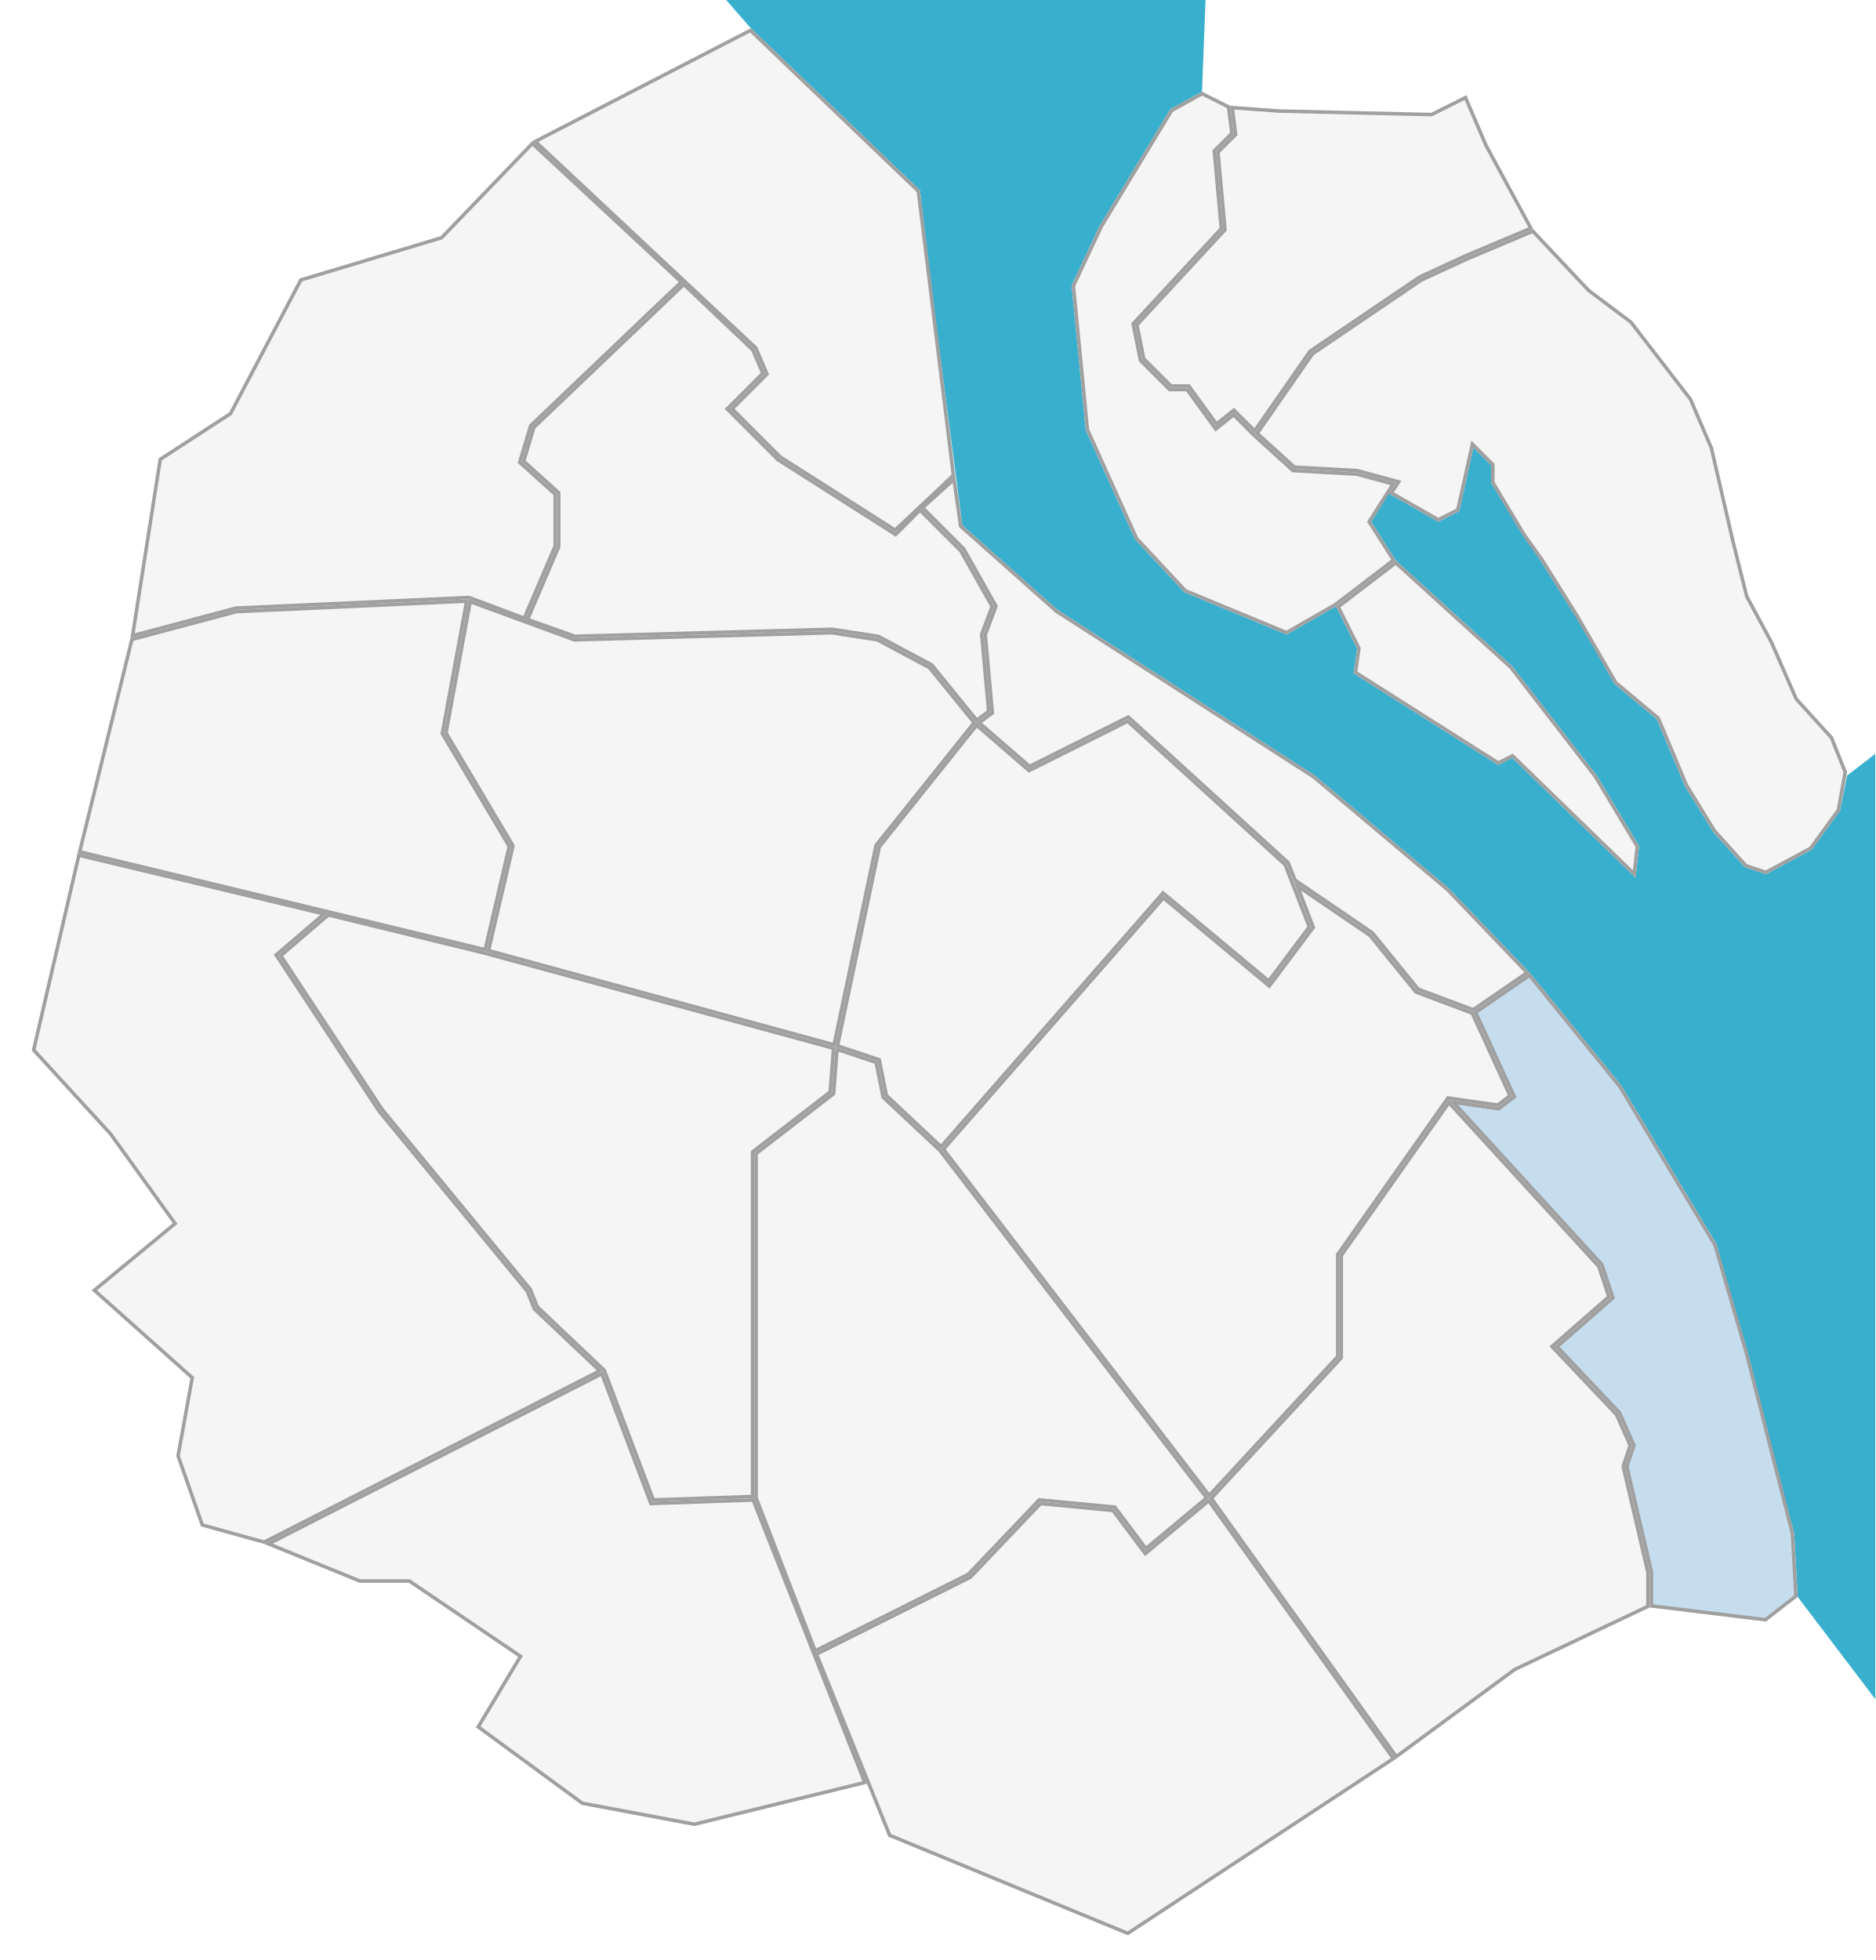
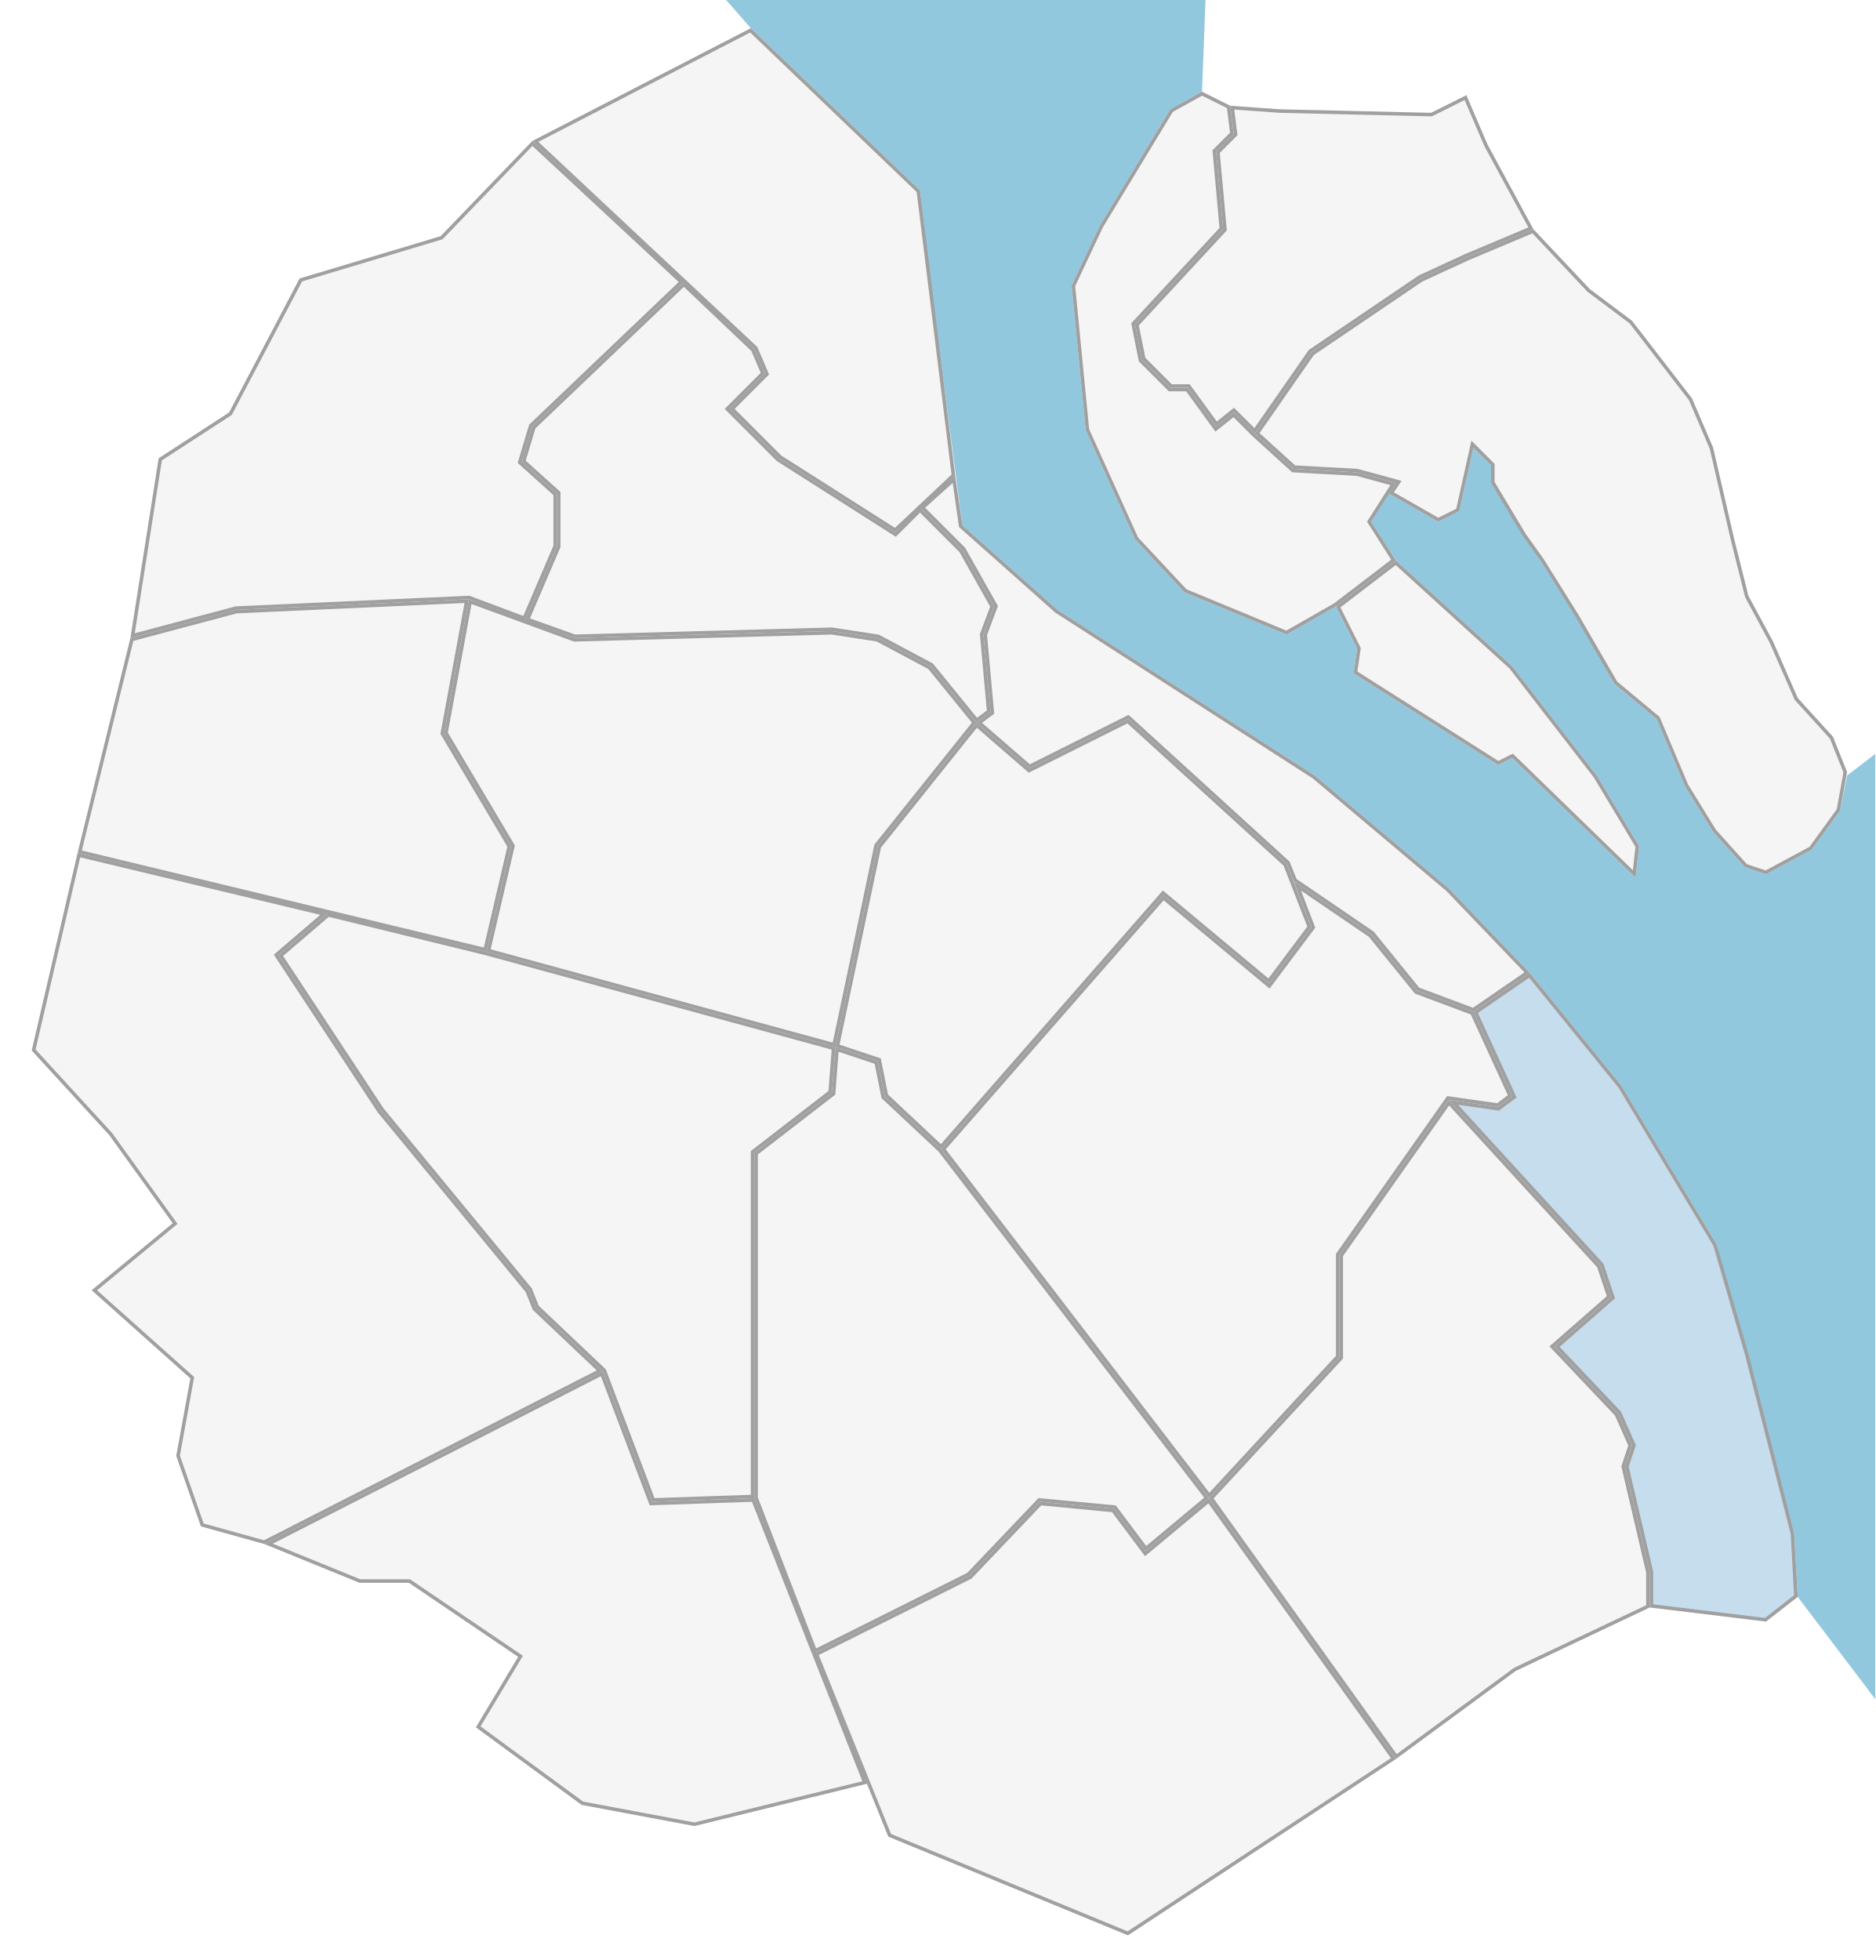
<svg xmlns="http://www.w3.org/2000/svg" width="266" height="278" viewBox="0 0 266 278" fill="none">
  <path d="M124.745 150.451L124.717 150.309L124.579 150.263L118.791 148.333L124.732 120.11L138.533 102.859L145.836 109.189L145.962 109.298L146.112 109.224L159.958 102.3L182.288 122.645L185.717 131.461L179.958 139.139L165.16 126.808L164.973 126.652L164.812 126.835L133.482 162.641L125.729 155.372L124.745 150.451Z" fill="#F5F5F5" stroke="#A0A0A0" stroke-width="0.5" />
  <path d="M175.248 18.969L174.786 15.271L181.482 15.749L181.482 15.75L181.494 15.75L202.994 16.25L203.056 16.251L203.112 16.224L207.875 13.842L210.77 20.599L210.775 20.609L210.78 20.619L217.149 32.377L207.903 36.27L207.903 36.27L207.895 36.273L201.395 39.273L201.377 39.282L201.36 39.293L185.86 49.793L185.821 49.819L185.795 49.857L177.965 61.112L175.177 58.323L175.019 58.165L174.844 58.305L172.548 60.141L168.702 54.853L168.627 54.75H168.5H166.104L162.23 50.877L161.27 46.076L173.683 32.67L173.759 32.588L173.749 32.477L172.76 21.594L175.177 19.177L175.263 19.09L175.248 18.969Z" fill="#F5F5F5" stroke="#A0A0A0" stroke-width="0.5" />
-   <path d="M130.5 27L106.5 4L103 0H171L170.5 13L166 15.5L156 32L152 40.5L154 61L161 76.5L168 84L182.5 90L189.5 86L192.5 92L192 95.5L212.5 108.5L214.5 107.5L232 124.5L232.5 120L226.5 110L214.5 94.5L198 79.5L194.5 74L197 70L204 74L207 72.5L209 63.5L211.5 66V68.5L218.5 79.5L224.5 89L229 97L235 102L239 111.5L243 118L247.5 123L250.5 124L257 120.5L261 115L262 110L266 106.925V241L255 226.5L254.5 217.5L246.5 188L243.5 176.5L230 154L217 138L205.5 126L186.5 110L150 86.5L136.5 74.5L132 40L130.5 27Z" fill="#38AFCD" />
+   <path d="M130.5 27L106.5 4L103 0H171L170.5 13L166 15.5L156 32L152 40.5L154 61L161 76.5L168 84L182.5 90L189.5 86L192.5 92L192 95.5L212.5 108.5L214.5 107.5L232 124.5L232.5 120L226.5 110L214.5 94.5L198 79.5L194.5 74L197 70L204 74L207 72.5L209 63.5L211.5 66V68.5L218.5 79.5L224.5 89L229 97L235 102L239 111.5L243 118L247.5 123L250.5 124L257 120.5L261 115L262 110L266 106.925V241L255 226.5L254.5 217.5L246.5 188L243.5 176.5L230 154L217 138L205.5 126L186.5 110L150 86.5L136.5 74.5L132 40L130.5 27Z" fill="#92C8DE" />
  <path d="M208.756 63.446L206.782 72.33L204.008 73.717L197.357 69.916L198.208 68.639L198.4 68.35L198.066 68.259L192.566 66.759L192.54 66.752L192.514 66.75L183.602 66.255L178.331 61.463L186.179 50.181L201.623 39.718L208.101 36.729L217.437 32.798L225.318 41.171L225.333 41.187L225.35 41.2L231.323 45.68L239.783 56.628L242.761 63.578L245.756 76.556L245.757 76.561L247.757 84.561L247.765 84.591L247.78 84.618L251.275 91.109L254.771 99.1L254.787 99.138L254.815 99.168L259.785 104.635L261.741 109.526L260.764 114.899L256.831 120.307L250.477 123.729L247.642 122.784L243.201 117.85L239.223 111.385L235.23 101.903L235.207 101.847L235.16 101.808L229.194 96.836L223.716 87.375L223.716 87.375L223.712 87.368L218.712 79.368L218.708 79.361L218.703 79.355L216.209 75.863L211.75 68.431V66V65.896L211.677 65.823L209.177 63.323L208.855 63.001L208.756 63.446Z" fill="#F5F5F5" stroke="#A0A0A0" stroke-width="0.5" />
  <path d="M232.242 120.056L231.808 123.965L214.674 107.321L214.547 107.197L214.388 107.276L212.515 108.213L192.27 95.375L192.747 92.035L192.759 91.958L192.724 91.888L189.816 86.073L197.986 79.825L214.316 94.67L226.293 110.141L232.242 120.056Z" fill="#F5F5F5" stroke="#A0A0A0" stroke-width="0.5" />
  <path d="M172.656 60.695L174.981 58.835L177.823 61.677L177.823 61.677L177.832 61.685L183.332 66.685L183.398 66.745L183.486 66.75L192.46 67.248L197.607 68.652L194.289 73.866L194.204 74L194.289 74.134L197.666 79.441L189.361 85.791L182.482 89.722L168.146 83.79L161.211 76.36L154.245 60.935L152.255 40.544L156.221 32.118L166.179 15.686L170.506 13.283L174.269 15.164L174.737 18.91L172.323 21.323L172.24 21.406L172.251 21.523L173.241 32.412L160.817 45.83L160.73 45.924L160.755 46.049L161.755 51.049L161.77 51.123L161.823 51.177L165.823 55.177L165.896 55.25H166H168.373L172.298 60.647L172.452 60.859L172.656 60.695Z" fill="#F5F5F5" stroke="#A0A0A0" stroke-width="0.5" />
  <path d="M92.266 213.088L92.33 213.256L92.509 213.25L106.832 212.756L122.662 252.825L98.493 258.744L82.602 255.765L67.832 244.933L73.714 235.129L73.836 234.926L73.64 234.793L58.14 224.293L58.077 224.25H58H51.049L38.1 218.974L85.365 194.85L92.266 213.088Z" fill="#F5F5F5" stroke="#A0A0A0" stroke-width="0.5" />
  <path d="M53.791 157.638L53.799 157.649L53.807 157.659L74.782 183.129L75.768 185.593L75.788 185.644L75.828 185.681L85.071 194.438L37.473 218.733L28.693 216.294L25.258 206.48L27.246 195.545L27.271 195.407L27.166 195.314L13.384 183.007L24.659 173.693L24.84 173.544L24.703 173.354L15.703 160.854L15.694 160.842L15.684 160.831L4.773 148.928L11.187 121.302L45.965 129.629L39.337 135.31L39.17 135.454L39.291 135.638L53.791 157.638Z" fill="#F5F5F5" stroke="#A0A0A0" stroke-width="0.5" />
  <path d="M214.65 155.7L214.811 155.579L214.727 155.396L209.315 143.587L216.951 138.337L229.795 154.144L243.269 176.601L247.759 192.066L254.252 217.538L254.743 226.383L250.428 229.739L234.25 227.778V223V222.971L234.243 222.943L230.76 208.012L231.737 205.079L231.768 204.987L231.728 204.898L229.728 200.398L229.711 200.359L229.681 200.328L220.86 191.017L228.665 184.188L228.79 184.079L228.737 183.921L227.237 179.421L227.22 179.37L227.184 179.331L206.156 156.346L212.465 157.247L212.567 157.262L212.65 157.2L214.65 155.7Z" fill="#C6DDEE" stroke="#A0A0A0" stroke-width="0.5" />
  <path d="M136.677 77.823L130.863 72.01L135.319 67.999L136.253 74.535L136.265 74.626L136.334 74.687L149.834 86.687L149.848 86.7L149.865 86.71L186.351 110.202L205.329 126.183L216.616 137.961L208.966 143.22L201.151 140.29L194.694 132.342L194.671 132.314L194.641 132.293L183.704 124.836L182.732 122.407L182.711 122.354L182.668 122.315L160.168 101.815L160.042 101.7L159.888 101.776L146.038 108.702L138.898 102.514L140.65 101.2L140.762 101.116L140.749 100.977L139.754 90.034L141.234 86.088L141.275 85.979L141.218 85.877L136.718 77.877L136.701 77.847L136.677 77.823Z" fill="#F5F5F5" stroke="#A0A0A0" stroke-width="0.5" />
  <path d="M81.54 90.249L74.835 87.854L79.23 77.599L79.25 77.551V77.5V70V69.889L79.167 69.814L74.285 65.42L75.72 60.635L97 40.345L106.79 49.646L108.204 52.943L103.323 57.823L103.146 58L103.323 58.177L110.323 65.177L110.343 65.196L110.366 65.211L126.866 75.711L127.035 75.819L127.177 75.677L130.5 72.354L136.299 78.153L140.725 86.021L139.266 89.912L139.246 89.966L139.251 90.023L140.238 100.884L138.542 102.156L132.194 94.342L132.162 94.303L132.118 94.279L124.618 90.279L124.58 90.259L124.538 90.253L118.038 89.253L118.016 89.249L117.993 89.25L81.54 90.249Z" fill="#F5F5F5" stroke="#A0A0A0" stroke-width="0.5" />
  <path d="M33.436 86.258L18.806 90.159L22.73 65.149L32.636 58.71L32.691 58.674L32.721 58.616L42.672 39.709L62.572 33.739L62.635 33.721L62.68 33.673L75.51 20.35L96.635 40.002L75.328 60.319L75.28 60.365L75.26 60.428L73.76 65.428L73.715 65.58L73.833 65.686L78.75 70.111V77.449L74.364 87.682L66.588 84.766L66.54 84.748L66.489 84.75L33.489 86.25L33.462 86.251L33.436 86.258Z" fill="#F5F5F5" stroke="#A0A0A0" stroke-width="0.5" />
  <path d="M137.612 223.724L137.651 223.704L137.681 223.672L147.597 213.26L157.866 214.238L162.3 220.15L162.458 220.361L162.66 220.192L171.453 212.864L197.645 249.434L159.973 274.219L126.192 260.309L115.818 234.62L137.612 223.724Z" fill="#F5F5F5" stroke="#A0A0A0" stroke-width="0.5" />
  <path d="M171.155 212.462L162.542 219.639L158.2 213.85L158.134 213.762L158.024 213.751L147.524 212.751L147.403 212.74L147.319 212.828L137.349 223.296L115.634 234.153L107.25 212.453V163.623L118.153 155.198L118.241 155.13L118.249 155.019L118.725 148.838L124.283 150.691L125.255 155.549L125.271 155.628L125.329 155.682L133.314 163.168L171.155 212.462Z" fill="#F5F5F5" stroke="#A0A0A0" stroke-width="0.5" />
  <path d="M62.754 103.955L62.737 104.047L62.785 104.128L72.234 120.041L68.814 134.698L11.303 120.816L18.707 90.703L33.538 86.749L66.197 85.264L62.754 103.955Z" fill="#F5F5F5" stroke="#A0A0A0" stroke-width="0.5" />
  <path d="M106.847 163.302L106.75 163.377V163.5V212.258L92.67 212.744L85.734 194.412L85.713 194.358L85.672 194.319L76.212 185.356L75.232 182.907L75.218 182.871L75.193 182.841L54.201 157.351L39.83 135.546L46.565 129.773L68.937 135.242L68.941 135.243L118.235 148.687L117.759 154.87L106.847 163.302Z" fill="#F5F5F5" stroke="#A0A0A0" stroke-width="0.5" />
  <path d="M107.23 49.401L107.209 49.353L107.171 49.318L75.93 20.06L106.456 4.304L130.263 27.119L135.236 67.405L126.97 75.185L110.657 64.804L103.854 58L108.677 53.177L108.796 53.057L108.73 52.901L107.23 49.401Z" fill="#F5F5F5" stroke="#A0A0A0" stroke-width="0.5" />
  <path d="M214.852 236.799L198.056 249.149L171.822 212.52L190.184 192.67L190.25 192.598V192.5V178.079L205.525 156.398L226.78 179.63L228.21 183.921L220.335 190.812L220.14 190.983L220.319 191.172L229.289 200.641L231.232 205.013L230.263 207.921L230.24 207.988L230.257 208.057L233.75 223.029V227.842L214.893 236.774L214.871 236.784L214.852 236.799Z" fill="#F5F5F5" stroke="#A0A0A0" stroke-width="0.5" />
  <path d="M124.305 119.844L124.268 119.89L124.255 119.948L118.31 148.189L69.298 134.822L72.743 120.057L72.766 119.959L72.715 119.872L63.263 103.953L66.692 85.337L81.414 90.735L81.459 90.751L81.507 90.75L117.984 89.751L124.42 90.741L131.838 94.697L138.179 102.501L124.305 119.844Z" fill="#F5F5F5" stroke="#A0A0A0" stroke-width="0.5" />
  <path d="M186.233 131.41L184.021 125.658L194.329 132.686L200.806 140.658L200.849 140.71L200.912 140.734L208.816 143.698L214.189 155.421L212.433 156.738L205.535 155.753L205.384 155.731L205.296 155.856L189.796 177.856L189.75 177.921V178V192.402L171.518 212.113L133.823 163.01L165.027 127.348L179.84 139.692L180.042 139.861L180.2 139.65L186.2 131.65L186.283 131.539L186.233 131.41Z" fill="#F5F5F5" stroke="#A0A0A0" stroke-width="0.5" />
</svg>
